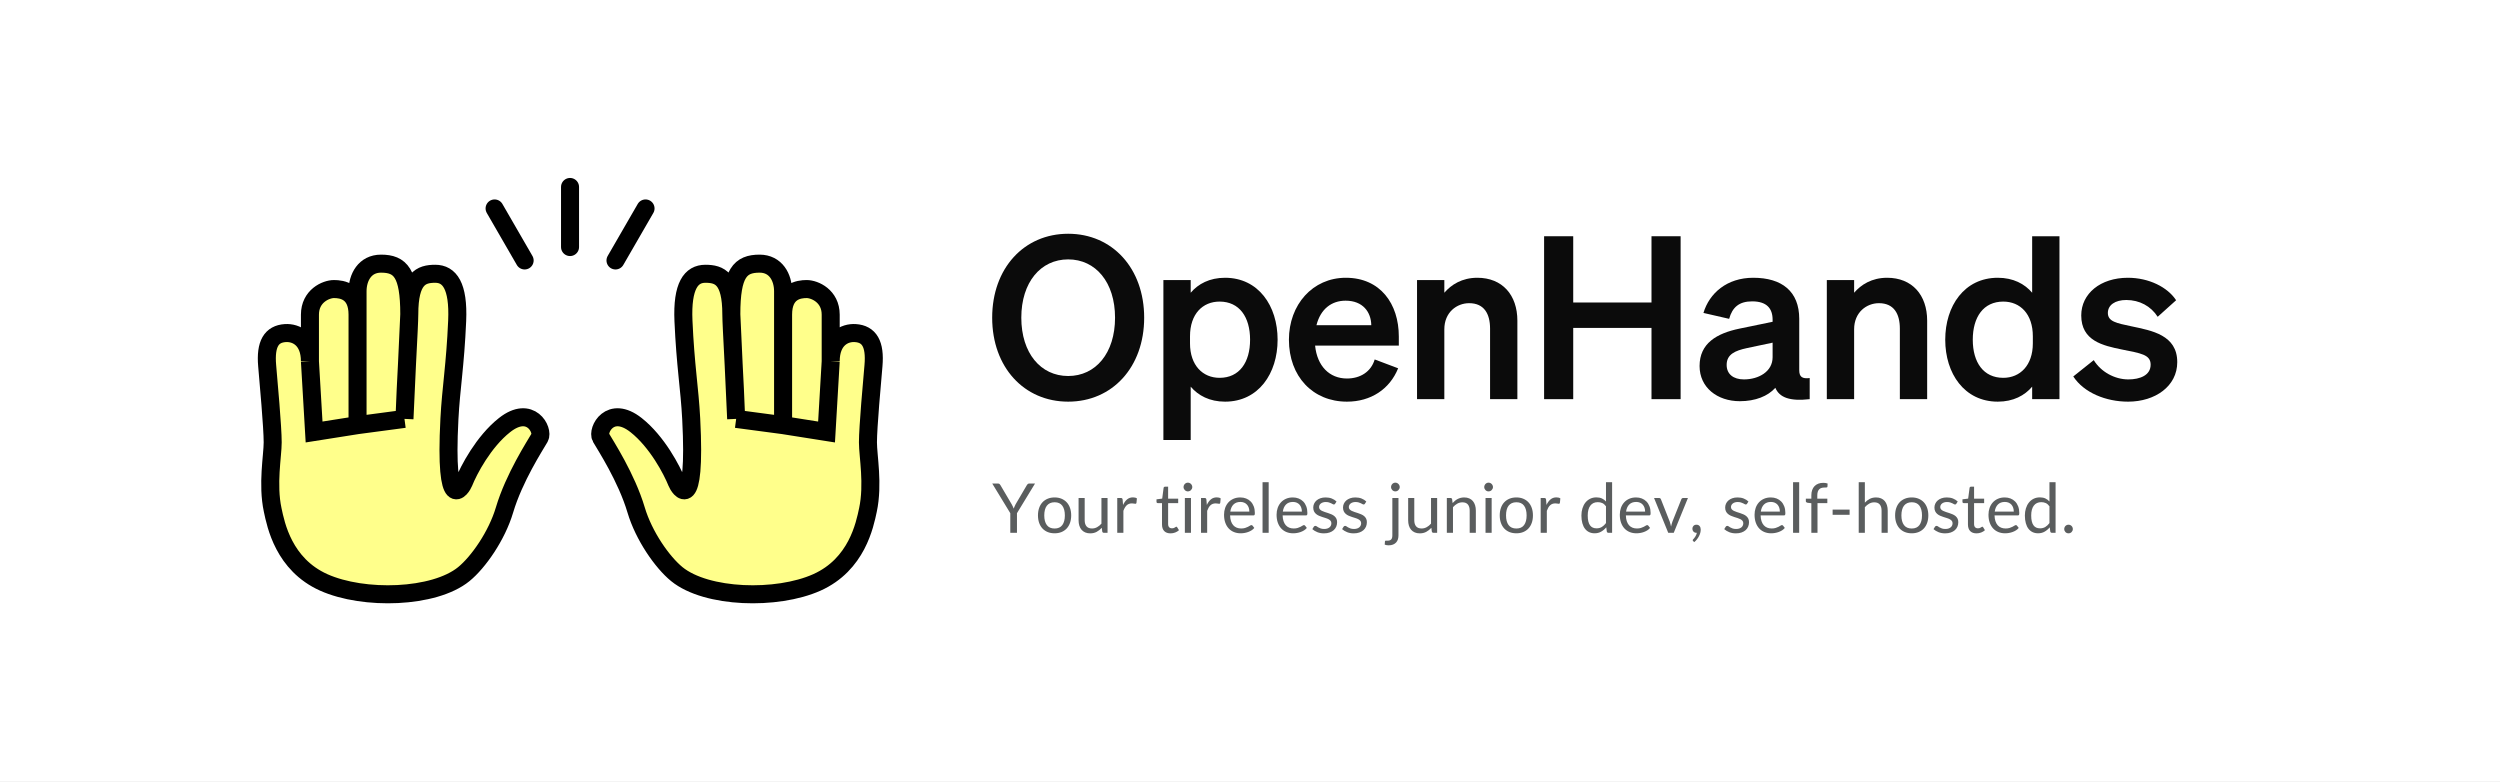
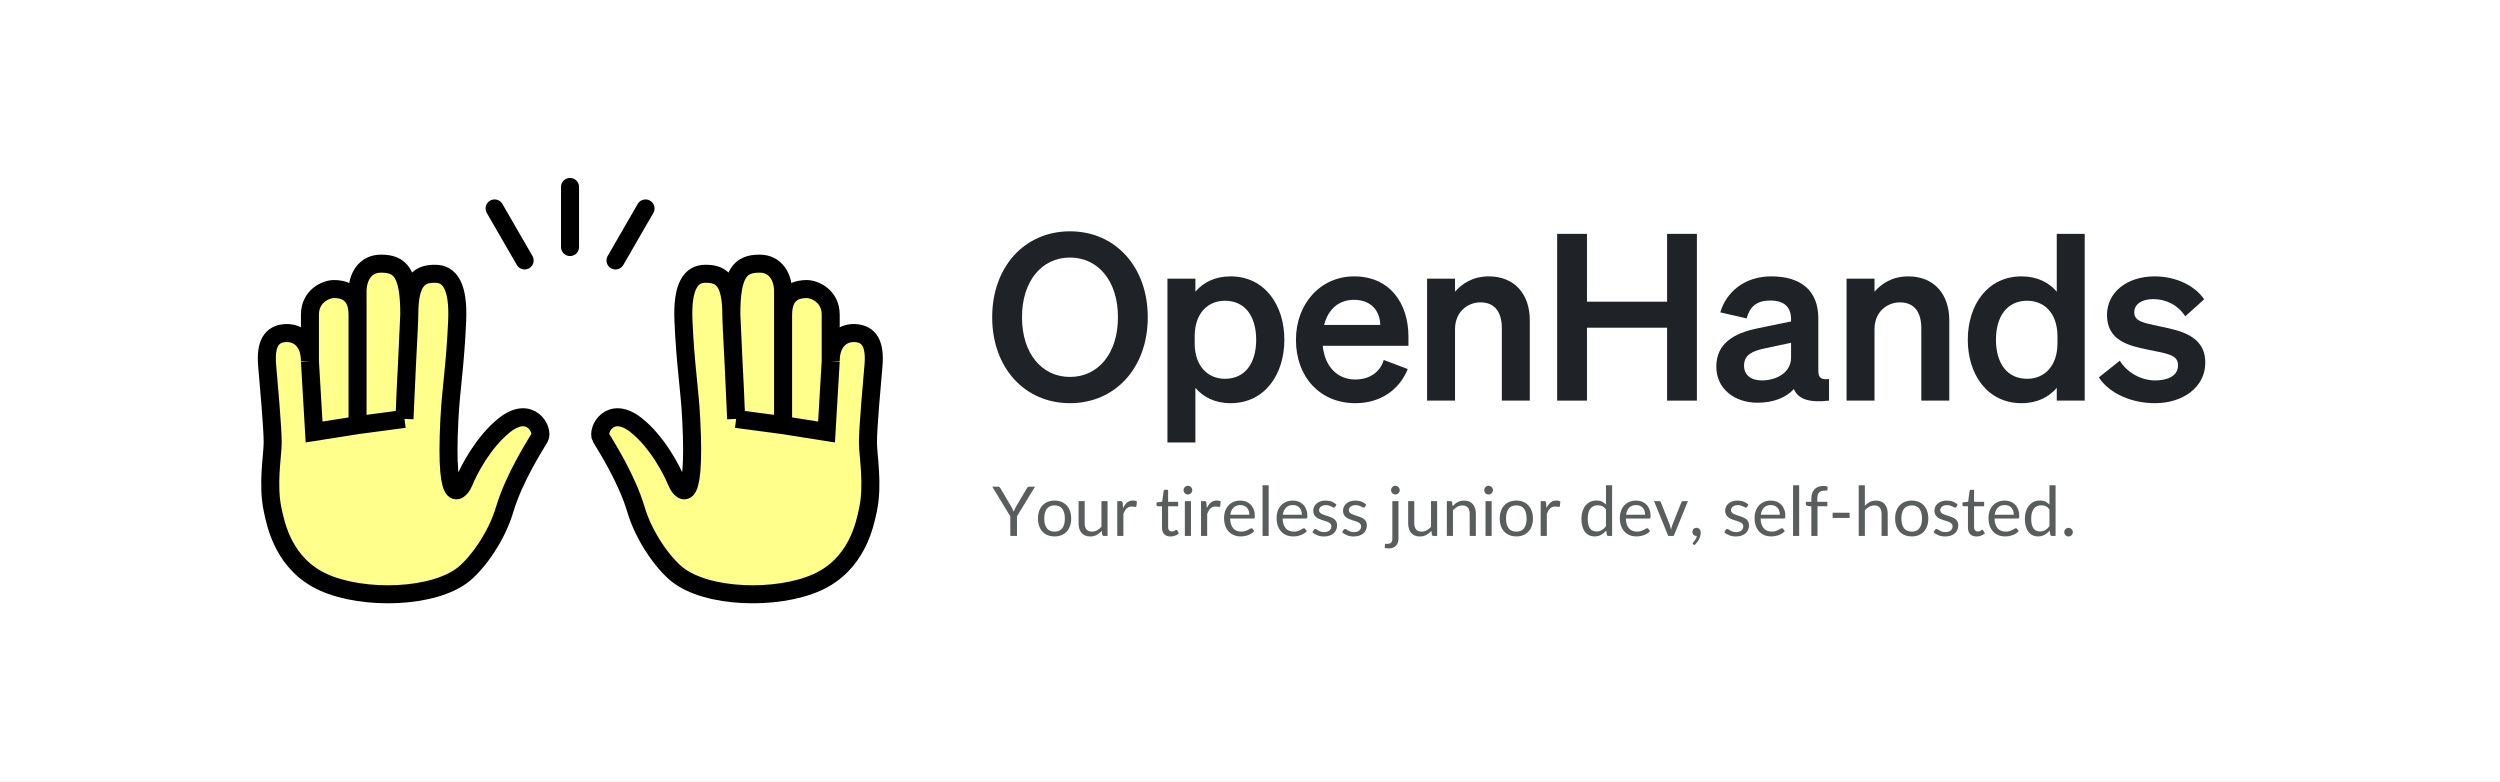
<svg xmlns="http://www.w3.org/2000/svg" viewBox="0 0 1600 500" width="1600" height="500" role="img" aria-label="openhands">
  <rect width="1600" height="500" fill="#ffffff" />
  <g transform="translate(160.46,111.41) scale(9.1832)">
    <g fill="none">
      <path d="M22.254 5.085V0.898" stroke="black" stroke-width="1.256" stroke-linecap="round" />
      <path d="M25.422 6.02L27.516 2.395" stroke="black" stroke-width="1.256" stroke-linecap="round" />
      <path d="M19.09 6.02L16.996 2.395" stroke="black" stroke-width="1.256" stroke-linecap="round" />
      <path d="M29.697 27.881C28.683 27.056 27.398 25.218 26.86 23.41C26.187 21.149 24.731 18.922 24.407 18.36C24.12 17.862 25.032 16.053 26.86 17.496C28.322 18.65 29.36 20.637 29.697 21.486C29.833 21.83 31.054 23.887 30.699 17.061C30.586 14.903 30.295 13.356 30.159 10.229C30.052 7.775 30.698 6.948 31.688 6.948C32.679 6.948 33.495 7.27 33.495 9.773C33.495 6.891 34.113 6.242 35.467 6.242C36.596 6.242 37.102 7.205 37.102 8.166V9.797C37.102 8.166 38.187 8.013 38.745 8.013C39.303 8.013 40.42 8.497 40.42 9.797V13.056C40.42 11.488 41.399 11.031 42.137 11.081C43.099 11.145 43.534 11.826 43.401 13.356C43.306 14.448 43.016 17.641 43.016 18.696C43.016 19.643 43.401 21.606 43.016 23.41C42.794 24.45 42.247 27.207 39.458 28.458C36.669 29.708 31.765 29.564 29.697 27.881Z" fill="#FFFF8B" />
      <path d="M33.495 9.773C33.495 7.27 32.679 6.948 31.688 6.948C30.698 6.948 30.052 7.775 30.159 10.229C30.295 13.356 30.586 14.903 30.699 17.061C31.054 23.887 29.833 21.83 29.697 21.486C29.36 20.637 28.322 18.65 26.86 17.496C25.032 16.053 24.12 17.862 24.407 18.36C24.731 18.922 26.187 21.149 26.86 23.41C27.398 25.218 28.683 27.056 29.697 27.881C31.765 29.564 36.669 29.708 39.458 28.458C42.247 27.207 42.794 24.45 43.016 23.41C43.401 21.606 43.016 19.643 43.016 18.696C43.016 17.641 43.306 14.448 43.401 13.356C43.534 11.826 43.099 11.145 42.137 11.081C41.399 11.031 40.42 11.488 40.42 13.056M33.495 9.773C33.495 10.546 33.752 14.673 33.832 17.061M33.495 9.773L33.832 17.061M33.495 9.773C33.495 6.891 34.113 6.242 35.467 6.242C36.596 6.242 37.102 7.205 37.102 8.166V9.797M33.832 17.061L37.102 17.496M37.102 17.496V9.797M37.102 17.496L40.131 17.975L40.42 13.056M37.102 9.797C37.102 8.166 38.187 8.013 38.745 8.013C39.303 8.013 40.42 8.497 40.42 9.797V13.056" stroke="black" stroke-width="1.256" />
      <path d="M14.85 27.881C15.863 27.056 17.149 25.218 17.687 23.41C18.36 21.149 19.816 18.922 20.139 18.36C20.426 17.862 19.514 16.053 17.687 17.496C16.225 18.65 15.187 20.637 14.85 21.486C14.714 21.83 13.493 23.887 13.848 17.061C13.961 14.903 14.252 13.356 14.388 10.229C14.495 7.775 13.849 6.948 12.859 6.948C11.868 6.948 11.051 7.27 11.051 9.773C11.051 6.891 10.434 6.242 9.08 6.242C7.951 6.242 7.445 7.205 7.445 8.166V9.797C7.445 8.166 6.36 8.013 5.802 8.013C5.244 8.013 4.127 8.497 4.127 9.797V13.056C4.127 11.488 3.148 11.031 2.41 11.081C1.448 11.145 1.013 11.826 1.146 13.356C1.24 14.448 1.531 17.641 1.531 18.696C1.531 19.643 1.146 21.606 1.531 23.41C1.753 24.45 2.3 27.207 5.089 28.458C7.878 29.708 12.782 29.564 14.85 27.881Z" fill="#FFFF8B" />
      <path d="M11.051 9.773C11.051 7.27 11.868 6.948 12.859 6.948C13.849 6.948 14.495 7.775 14.388 10.229C14.252 13.356 13.961 14.903 13.848 17.061C13.493 23.887 14.714 21.83 14.85 21.486C15.187 20.637 16.225 18.65 17.687 17.496C19.514 16.053 20.426 17.862 20.139 18.36C19.816 18.922 18.36 21.149 17.687 23.41C17.149 25.218 15.863 27.056 14.85 27.881C12.782 29.564 7.878 29.708 5.089 28.458C2.3 27.207 1.753 24.45 1.531 23.41C1.146 21.606 1.531 19.643 1.531 18.696C1.531 17.641 1.24 14.448 1.146 13.356C1.013 11.826 1.448 11.145 2.41 11.081C3.148 11.031 4.127 11.488 4.127 13.056M11.051 9.773C11.051 10.546 10.795 14.673 10.715 17.061M11.051 9.773L10.715 17.061M11.051 9.773C11.051 6.891 10.434 6.242 9.08 6.242C7.951 6.242 7.445 7.205 7.445 8.166V9.797M10.715 17.061L7.445 17.496M7.445 17.496V9.797M7.445 17.496L4.416 17.975L4.127 13.056M7.445 9.797C7.445 8.166 6.36 8.013 5.802 8.013C5.244 8.013 4.127 8.497 4.127 9.797V13.056" stroke="black" stroke-width="1.256" />
    </g>
  </g>
-   <g transform="translate(356.62,123.42) scale(5.31707)">
-     <path d="M52.355 15.029C52.355 9.075 56.19 4.924 61.503 4.924C66.816 4.924 70.65 9.075 70.65 15.029C70.65 20.982 66.816 25.134 61.503 25.134C56.19 25.134 52.355 20.982 52.355 15.029ZM67.144 15.029C67.144 10.768 64.817 8.01 61.503 8.01C58.189 8.01 55.861 10.768 55.861 15.029C55.861 19.289 58.189 22.047 61.503 22.047C64.817 22.047 67.144 19.289 67.144 15.029Z" fill="#0b0b0b" />
-     <path d="M80.385 25.134C78.523 25.134 77.153 24.396 76.25 23.331V29.749H72.963V10.495H76.25V12.024C77.153 10.959 78.523 10.222 80.385 10.222C84.411 10.222 86.711 13.608 86.711 17.678C86.711 21.747 84.411 25.134 80.385 25.134ZM76.167 17.268V18.115C76.167 20.764 77.701 22.266 79.728 22.266C82.11 22.266 83.398 20.409 83.398 17.678C83.398 14.947 82.11 13.089 79.728 13.089C77.701 13.089 76.167 14.564 76.167 17.268Z" fill="#0b0b0b" />
-     <path d="M95.057 25.134C90.949 25.134 88.073 22.102 88.073 17.678C88.073 13.472 90.921 10.222 94.92 10.222C99.083 10.222 101.301 13.363 101.301 17.295V18.388H91.223C91.469 20.846 92.948 22.348 95.057 22.348C96.673 22.348 97.96 21.529 98.398 20.054L101.219 21.119C100.206 23.632 97.933 25.134 95.057 25.134ZM94.892 12.98C93.195 12.98 91.88 13.991 91.387 15.93H97.987C97.96 14.346 96.974 12.98 94.892 12.98Z" fill="#0b0b0b" />
-     <path d="M103.493 24.833V10.495H106.779V12.024C107.601 11.069 108.888 10.222 110.751 10.222C113.763 10.222 115.571 12.297 115.571 15.384V24.833H112.284V16.34C112.284 14.564 111.572 13.281 109.765 13.281C108.286 13.281 106.779 14.373 106.779 16.422V24.833H103.493Z" fill="#0b0b0b" />
-     <path d="M131.715 5.224H135.22V24.833H131.715V16.258H122.293V24.833H118.788V5.224H122.293V13.199H131.715V5.224Z" fill="#0b0b0b" />
-     <path d="M142.35 25.079C139.611 25.079 137.502 23.413 137.502 20.846C137.502 18.115 139.556 16.913 142.322 16.34L146.293 15.52V15.274C146.293 13.909 145.581 13.062 143.828 13.062C142.267 13.062 141.446 13.772 141.062 15.165L137.968 14.455C138.68 12.079 140.789 10.222 143.965 10.222C147.416 10.222 149.498 11.861 149.498 15.165V21.337C149.498 22.157 149.854 22.403 150.757 22.293V24.833C148.375 25.106 147.115 24.642 146.622 23.468C145.718 24.478 144.212 25.079 142.35 25.079ZM146.293 19.781V18.033L143.199 18.688C141.802 18.989 140.761 19.426 140.761 20.709C140.761 21.829 141.583 22.457 142.843 22.457C144.595 22.457 146.293 21.529 146.293 19.781Z" fill="#0b0b0b" />
-     <path d="M152.818 24.833V10.495H156.105V12.024C156.926 11.069 158.213 10.222 160.076 10.222C163.088 10.222 164.896 12.297 164.896 15.384V24.833H161.609V16.34C161.609 14.564 160.897 13.281 159.09 13.281C157.611 13.281 156.105 14.373 156.105 16.422V24.833H152.818Z" fill="#0b0b0b" />
-     <path d="M173.399 25.134C169.373 25.134 167.072 21.747 167.072 17.678C167.072 13.608 169.373 10.222 173.399 10.222C175.261 10.222 176.63 10.959 177.534 12.024V5.224H180.821V24.833H177.534V23.331C176.63 24.396 175.261 25.134 173.399 25.134ZM177.616 17.268C177.616 14.564 176.083 13.089 174.056 13.089C171.673 13.089 170.386 14.947 170.386 17.678C170.386 20.409 171.673 22.266 174.056 22.266C176.083 22.266 177.616 20.764 177.616 18.115V17.268Z" fill="#0b0b0b" />
-     <path d="M182.484 22.102L184.948 20.136C185.797 21.529 187.441 22.457 189.111 22.457C190.508 22.457 191.795 21.966 191.795 20.682C191.795 19.453 190.59 19.316 188.317 18.852C186.044 18.388 183.442 17.814 183.442 14.755C183.442 12.134 185.743 10.222 189.056 10.222C191.576 10.222 193.822 11.342 194.862 12.926L192.644 14.919C191.823 13.636 190.453 12.898 188.865 12.898C187.523 12.898 186.646 13.499 186.646 14.455C186.646 15.493 187.687 15.684 189.495 16.066C191.932 16.585 194.999 17.104 194.999 20.381C194.999 23.276 192.343 25.134 189.084 25.134C186.427 25.134 183.771 24.069 182.484 22.102Z" fill="#0b0b0b" />
+   <g transform="translate(350.04,121.24) scale(5.4428)">
+     <path d="M52.355 15.029C52.355 9.075 56.19 4.924 61.503 4.924C66.816 4.924 70.65 9.075 70.65 15.029C70.65 20.982 66.816 25.134 61.503 25.134C56.19 25.134 52.355 20.982 52.355 15.029ZM67.144 15.029C67.144 10.768 64.817 8.01 61.503 8.01C58.189 8.01 55.861 10.768 55.861 15.029C55.861 19.289 58.189 22.047 61.503 22.047C64.817 22.047 67.144 19.289 67.144 15.029Z" fill="#1f2328" />
+     <path d="M80.385 25.134C78.523 25.134 77.153 24.396 76.25 23.331V29.749H72.963V10.495H76.25V12.024C77.153 10.959 78.523 10.222 80.385 10.222C84.411 10.222 86.711 13.608 86.711 17.678C86.711 21.747 84.411 25.134 80.385 25.134ZM76.167 17.268V18.115C76.167 20.764 77.701 22.266 79.728 22.266C82.11 22.266 83.398 20.409 83.398 17.678C83.398 14.947 82.11 13.089 79.728 13.089C77.701 13.089 76.167 14.564 76.167 17.268Z" fill="#1f2328" />
+     <path d="M95.057 25.134C90.949 25.134 88.073 22.102 88.073 17.678C88.073 13.472 90.921 10.222 94.92 10.222C99.083 10.222 101.301 13.363 101.301 17.295V18.388H91.223C91.469 20.846 92.948 22.348 95.057 22.348C96.673 22.348 97.96 21.529 98.398 20.054L101.219 21.119C100.206 23.632 97.933 25.134 95.057 25.134ZM94.892 12.98C93.195 12.98 91.88 13.991 91.387 15.93H97.987C97.96 14.346 96.974 12.98 94.892 12.98Z" fill="#1f2328" />
+     <path d="M103.493 24.833V10.495H106.779V12.024C107.601 11.069 108.888 10.222 110.751 10.222C113.763 10.222 115.571 12.297 115.571 15.384V24.833H112.284V16.34C112.284 14.564 111.572 13.281 109.765 13.281C108.286 13.281 106.779 14.373 106.779 16.422V24.833H103.493Z" fill="#1f2328" />
+     <path d="M131.715 5.224H135.22V24.833H131.715V16.258H122.293V24.833H118.788V5.224H122.293V13.199H131.715V5.224Z" fill="#1f2328" />
+     <path d="M142.35 25.079C139.611 25.079 137.502 23.413 137.502 20.846C137.502 18.115 139.556 16.913 142.322 16.34L146.293 15.52V15.274C146.293 13.909 145.581 13.062 143.828 13.062C142.267 13.062 141.446 13.772 141.062 15.165L137.968 14.455C138.68 12.079 140.789 10.222 143.965 10.222C147.416 10.222 149.498 11.861 149.498 15.165V21.337C149.498 22.157 149.854 22.403 150.757 22.293V24.833C148.375 25.106 147.115 24.642 146.622 23.468C145.718 24.478 144.212 25.079 142.35 25.079ZM146.293 19.781V18.033L143.199 18.688C141.802 18.989 140.761 19.426 140.761 20.709C140.761 21.829 141.583 22.457 142.843 22.457C144.595 22.457 146.293 21.529 146.293 19.781Z" fill="#1f2328" />
+     <path d="M152.818 24.833V10.495H156.105V12.024C156.926 11.069 158.213 10.222 160.076 10.222C163.088 10.222 164.896 12.297 164.896 15.384V24.833H161.609V16.34C161.609 14.564 160.897 13.281 159.09 13.281C157.611 13.281 156.105 14.373 156.105 16.422V24.833H152.818Z" fill="#1f2328" />
+     <path d="M173.399 25.134C169.373 25.134 167.072 21.747 167.072 17.678C167.072 13.608 169.373 10.222 173.399 10.222C175.261 10.222 176.63 10.959 177.534 12.024V5.224H180.821V24.833H177.534V23.331C176.63 24.396 175.261 25.134 173.399 25.134ZM177.616 17.268C177.616 14.564 176.083 13.089 174.056 13.089C171.673 13.089 170.386 14.947 170.386 17.678C170.386 20.409 171.673 22.266 174.056 22.266C176.083 22.266 177.616 20.764 177.616 18.115V17.268Z" fill="#1f2328" />
+     <path d="M182.484 22.102L184.948 20.136C185.797 21.529 187.441 22.457 189.111 22.457C190.508 22.457 191.795 21.966 191.795 20.682C191.795 19.453 190.59 19.316 188.317 18.852C186.044 18.388 183.442 17.814 183.442 14.755C183.442 12.134 185.743 10.222 189.056 10.222C191.576 10.222 193.822 11.342 194.862 12.926L192.644 14.919C191.823 13.636 190.453 12.898 188.865 12.898C187.523 12.898 186.646 13.499 186.646 14.455C186.646 15.493 187.687 15.684 189.495 16.066C191.932 16.585 194.999 17.104 194.999 20.381C194.999 23.276 192.343 25.134 189.084 25.134C186.427 25.134 183.771 24.069 182.484 22.102Z" fill="#1f2328" />
  </g>
-   <g transform="translate(635.00,341)">
+   <g transform="translate(635.00,343)">
    <path d="M27.41-31.53L15.86-12.56L15.86 0L11.59 0L11.59-12.56L0.04-31.53L3.78-31.53Q4.36-31.53 4.69-31.25Q5.02-30.98 5.26-30.54L12.47-18.28Q12.87-17.51 13.20-16.84Q13.53-16.17 13.77-15.49Q14.01-16.17 14.32-16.84Q14.63-17.51 15-18.28L22.20-30.54Q22.40-30.91 22.75-31.22Q23.10-31.53 23.65-31.53L27.41-31.53M39.95-22.64Q42.39-22.64 44.35-21.82Q46.31-21.01 47.70-19.51Q49.08-18.02 49.82-15.89Q50.56-13.77 50.56-11.15Q50.56-8.51 49.82-6.40Q49.08-4.29 47.70-2.79Q46.31-1.30 44.35-0.49Q42.39 0.31 39.95 0.31Q37.49 0.31 35.52-0.49Q33.55-1.30 32.16-2.79Q30.78-4.29 30.04-6.40Q29.30-8.51 29.30-11.15Q29.30-13.77 30.04-15.89Q30.78-18.02 32.16-19.51Q33.55-21.01 35.52-21.82Q37.49-22.64 39.95-22.64M39.95-2.75Q43.25-2.75 44.88-4.96Q46.51-7.17 46.51-11.13Q46.51-15.11 44.88-17.34Q43.25-19.56 39.95-19.56Q38.28-19.56 37.04-18.99Q35.79-18.41 34.97-17.34Q34.14-16.26 33.74-14.68Q33.33-13.11 33.33-11.13Q33.33-7.17 34.97-4.96Q36.61-2.75 39.95-2.75M69.92-22.29L73.83-22.29L73.83 0L71.50 0Q70.66 0 70.44-0.81L70.14-3.21Q68.68-1.61 66.88-0.63Q65.08 0.35 62.74 0.35Q60.92 0.35 59.52-0.25Q58.12-0.86 57.18-1.96Q56.23-3.06 55.76-4.62Q55.29-6.18 55.29-8.07L55.29-22.29L59.20-22.29L59.20-8.07Q59.20-5.54 60.36-4.16Q61.51-2.77 63.89-2.77Q65.63-2.77 67.13-3.60Q68.64-4.42 69.92-5.87L69.92-22.29M83.49-21.21L83.75-17.82Q84.81-20.11 86.35-21.39Q87.89-22.68 90.11-22.68Q90.82-22.68 91.47-22.53Q92.11-22.37 92.62-22.04L92.33-19.12Q92.20-18.57 91.67-18.57Q91.37-18.57 90.77-18.70Q90.18-18.83 89.43-18.83Q88.37-18.83 87.55-18.52Q86.72-18.22 86.08-17.61Q85.43-17.01 84.91-16.11Q84.39-15.22 83.97-14.08L83.97 0L80.04 0L80.04-22.29L82.28-22.29Q82.92-22.29 83.16-22.04Q83.40-21.80 83.49-21.21M114.16 0.35Q111.52 0.35 110.10-1.12Q108.68-2.60 108.68-5.37L108.68-19.01L106-19.01Q105.64-19.01 105.40-19.22Q105.16-19.43 105.16-19.87L105.16-21.43L108.81-21.89L109.71-28.78Q109.78-29.11 110.01-29.31Q110.24-29.52 110.62-29.52L112.60-29.52L112.60-21.85L119.04-21.85L119.04-19.01L112.60-19.01L112.60-5.63Q112.60-4.22 113.28-3.54Q113.96-2.86 115.04-2.86Q115.65-2.86 116.10-3.02Q116.56-3.19 116.89-3.39Q117.22-3.59 117.45-3.75Q117.68-3.92 117.85-3.92Q118.16-3.92 118.40-3.54L119.55-1.67Q118.54-0.73 117.11-0.19Q115.68 0.35 114.16 0.35M123.31-22.29L127.23-22.29L127.23 0L123.31 0L123.31-22.29M128.06-29.28Q128.06-28.71 127.83-28.21Q127.60-27.72 127.21-27.33Q126.83-26.95 126.31-26.73Q125.80-26.51 125.22-26.51Q124.65-26.51 124.16-26.73Q123.66-26.95 123.29-27.33Q122.91-27.72 122.69-28.21Q122.47-28.71 122.47-29.28Q122.47-29.85 122.69-30.37Q122.91-30.89 123.29-31.27Q123.66-31.66 124.16-31.88Q124.65-32.10 125.22-32.10Q125.80-32.10 126.31-31.88Q126.83-31.66 127.21-31.27Q127.60-30.89 127.83-30.37Q128.06-29.85 128.06-29.28M137.10-21.21L137.37-17.82Q138.42-20.11 139.96-21.39Q141.50-22.68 143.73-22.68Q144.43-22.68 145.08-22.53Q145.73-22.37 146.23-22.04L145.95-19.12Q145.82-18.57 145.29-18.57Q144.98-18.57 144.39-18.70Q143.79-18.83 143.04-18.83Q141.99-18.83 141.16-18.52Q140.34-18.22 139.69-17.61Q139.04-17.01 138.52-16.11Q138.01-15.22 137.59-14.08L137.59 0L133.65 0L133.65-22.29L135.89-22.29Q136.53-22.29 136.77-22.04Q137.02-21.80 137.10-21.21M152.39-13.57L164.58-13.57Q164.58-14.94 164.20-16.07Q163.81-17.20 163.07-18.03Q162.34-18.85 161.28-19.30Q160.23-19.76 158.88-19.76Q156.07-19.76 154.43-18.12Q152.79-16.48 152.39-13.57M166.65-4.55L167.75-3.12Q167.02-2.24 166.01-1.59Q165-0.95 163.84-0.53Q162.69-0.11 161.46 0.10Q160.23 0.31 159.02 0.31Q156.71 0.31 154.76-0.47Q152.81-1.25 151.39-2.76Q149.97-4.27 149.18-6.49Q148.39-8.71 148.39-11.59Q148.39-13.93 149.10-15.95Q149.82-17.97 151.16-19.46Q152.50-20.94 154.44-21.79Q156.38-22.64 158.80-22.64Q160.80-22.64 162.50-21.97Q164.21-21.30 165.45-20.03Q166.69-18.77 167.40-16.91Q168.10-15.05 168.10-12.67Q168.10-11.75 167.90-11.44Q167.71-11.13 167.16-11.13L152.26-11.13Q152.33-9.02 152.84-7.46Q153.36-5.90 154.29-4.85Q155.21-3.81 156.49-3.29Q157.76-2.77 159.35-2.77Q160.82-2.77 161.89-3.11Q162.95-3.45 163.72-3.85Q164.49-4.25 165.01-4.59Q165.53-4.93 165.90-4.93Q166.39-4.93 166.65-4.55M173.03-32.41L176.95-32.41L176.95 0L173.03 0L173.03-32.41M186.01-13.57L198.20-13.57Q198.20-14.94 197.81-16.07Q197.43-17.20 196.69-18.03Q195.95-18.85 194.90-19.30Q193.84-19.76 192.50-19.76Q189.68-19.76 188.04-18.12Q186.41-16.48 186.01-13.57M200.27-4.55L201.37-3.12Q200.64-2.24 199.63-1.59Q198.62-0.95 197.46-0.53Q196.31-0.11 195.07 0.10Q193.84 0.31 192.63 0.31Q190.32 0.31 188.37-0.47Q186.43-1.25 185.01-2.76Q183.59-4.27 182.80-6.49Q182.01-8.71 182.01-11.59Q182.01-13.93 182.72-15.95Q183.44-17.97 184.78-19.46Q186.12-20.94 188.06-21.79Q189.99-22.64 192.41-22.64Q194.41-22.64 196.12-21.97Q197.82-21.30 199.07-20.03Q200.31-18.77 201.01-16.91Q201.72-15.05 201.72-12.67Q201.72-11.75 201.52-11.44Q201.32-11.13 200.77-11.13L185.88-11.13Q185.94-9.02 186.46-7.46Q186.98-5.90 187.90-4.85Q188.83-3.81 190.10-3.29Q191.38-2.77 192.96-2.77Q194.44-2.77 195.50-3.11Q196.57-3.45 197.34-3.85Q198.11-4.25 198.63-4.59Q199.14-4.93 199.52-4.93Q200-4.93 200.27-4.55M220.37-20.04L219.49-18.61Q219.23-18.13 218.68-18.13Q218.35-18.13 217.93-18.37Q217.51-18.61 216.91-18.91Q216.30-19.21 215.47-19.46Q214.63-19.71 213.49-19.71Q212.50-19.71 211.71-19.46Q210.91-19.21 210.35-18.77Q209.79-18.33 209.49-17.74Q209.20-17.16 209.20-16.48Q209.20-15.62 209.69-15.05Q210.19-14.48 211-14.06Q211.82-13.64 212.85-13.32Q213.88-13 214.97-12.64Q216.06-12.28 217.10-11.84Q218.13-11.40 218.94-10.74Q219.76-10.08 220.25-9.12Q220.75-8.16 220.75-6.82Q220.75-5.28 220.20-3.97Q219.65-2.66 218.57-1.70Q217.49-0.75 215.93-0.20Q214.37 0.35 212.32 0.35Q209.99 0.35 208.10-0.41Q206.21-1.17 204.89-2.35L205.81-3.85Q205.99-4.14 206.23-4.29Q206.47-4.44 206.84-4.44Q207.24-4.44 207.68-4.14Q208.12-3.83 208.75-3.45Q209.37-3.08 210.28-2.77Q211.18-2.46 212.52-2.46Q213.66-2.46 214.52-2.76Q215.38-3.06 215.95-3.56Q216.52-4.07 216.80-4.73Q217.07-5.39 217.07-6.14Q217.07-7.06 216.58-7.67Q216.08-8.27 215.27-8.70Q214.46-9.13 213.41-9.45Q212.37-9.77 211.28-10.12Q210.19-10.47 209.14-10.92Q208.10-11.37 207.28-12.06Q206.47-12.74 205.97-13.74Q205.48-14.74 205.48-16.17Q205.48-17.45 206.01-18.62Q206.54-19.80 207.55-20.69Q208.56-21.58 210.03-22.11Q211.51-22.64 213.40-22.64Q215.60-22.64 217.35-21.95Q219.10-21.25 220.37-20.04M239.43-20.04L238.55-18.61Q238.28-18.13 237.73-18.13Q237.40-18.13 236.98-18.37Q236.57-18.61 235.96-18.91Q235.36-19.21 234.52-19.46Q233.68-19.71 232.54-19.71Q231.55-19.71 230.76-19.46Q229.97-19.21 229.40-18.77Q228.84-18.33 228.55-17.74Q228.25-17.16 228.25-16.48Q228.25-15.62 228.74-15.05Q229.24-14.48 230.05-14.06Q230.87-13.64 231.90-13.32Q232.94-13 234.02-12.64Q235.11-12.28 236.15-11.84Q237.18-11.40 238-10.74Q238.81-10.08 239.30-9.12Q239.80-8.16 239.80-6.82Q239.80-5.28 239.25-3.97Q238.70-2.66 237.62-1.70Q236.54-0.75 234.98-0.20Q233.42 0.35 231.37 0.35Q229.04 0.35 227.15-0.41Q225.26-1.17 223.94-2.35L224.86-3.85Q225.04-4.14 225.28-4.29Q225.52-4.44 225.90-4.44Q226.29-4.44 226.73-4.14Q227.17-3.83 227.80-3.45Q228.43-3.08 229.33-2.77Q230.23-2.46 231.57-2.46Q232.72-2.46 233.57-2.76Q234.43-3.06 235-3.56Q235.58-4.07 235.85-4.73Q236.13-5.39 236.13-6.14Q236.13-7.06 235.63-7.67Q235.14-8.27 234.32-8.70Q233.51-9.13 232.46-9.45Q231.42-9.77 230.33-10.12Q229.24-10.47 228.19-10.92Q227.15-11.37 226.34-12.06Q225.52-12.74 225.03-13.74Q224.53-14.74 224.53-16.17Q224.53-17.45 225.06-18.62Q225.59-19.80 226.60-20.69Q227.61-21.58 229.09-22.11Q230.56-22.64 232.45-22.64Q234.65-22.64 236.40-21.95Q238.15-21.25 239.43-20.04M256.10-22.29L260.02-22.29L260.02 1.65Q260.02 2.99 259.67 4.15Q259.31 5.30 258.54 6.16Q257.77 7.02 256.57 7.51Q255.38 8.01 253.70 8.01Q253 8.01 252.41 7.90Q251.81 7.79 251.22 7.57L251.37 5.46Q251.42 5.26 251.51 5.16Q251.61 5.06 251.79 5.04Q251.97 5.02 252.24 5.03Q252.52 5.04 252.93 5.04Q254.65 5.04 255.38 4.23Q256.10 3.43 256.10 1.65L256.10-22.29M260.83-29.28Q260.83-28.71 260.60-28.21Q260.37-27.72 259.98-27.33Q259.60-26.95 259.09-26.73Q258.59-26.51 258.02-26.51Q257.44-26.51 256.95-26.73Q256.45-26.95 256.08-27.33Q255.71-27.72 255.49-28.21Q255.27-28.71 255.27-29.28Q255.27-29.85 255.49-30.37Q255.71-30.89 256.08-31.27Q256.45-31.66 256.95-31.88Q257.44-32.10 258.02-32.10Q258.59-32.10 259.09-31.88Q259.60-31.66 259.98-31.27Q260.37-30.89 260.60-30.37Q260.83-29.85 260.83-29.28M280.85-22.29L284.77-22.29L284.77 0L282.44 0Q281.60 0 281.38-0.81L281.07-3.21Q279.62-1.61 277.82-0.63Q276.01 0.35 273.68 0.35Q271.85 0.35 270.46-0.25Q269.06-0.86 268.11-1.96Q267.17-3.06 266.69-4.62Q266.22-6.18 266.22-8.07L266.22-22.29L270.14-22.29L270.14-8.07Q270.14-5.54 271.29-4.16Q272.45-2.77 274.82-2.77Q276.56-2.77 278.07-3.60Q279.58-4.42 280.85-5.87L280.85-22.29M294.36-21.47L294.67-19.05Q295.39-19.87 296.21-20.53Q297.02-21.19 297.93-21.66Q298.85-22.13 299.87-22.38Q300.89-22.64 302.08-22.64Q303.91-22.64 305.30-22.03Q306.70-21.43 307.64-20.32Q308.57-19.21 309.06-17.64Q309.54-16.08 309.54-14.19L309.54 0L305.60 0L305.60-14.19Q305.60-16.72 304.45-18.12Q303.29-19.51 300.94-19.51Q299.20-19.51 297.69-18.68Q296.19-17.84 294.91-16.41L294.91 0L290.97 0L290.97-22.29L293.33-22.29Q294.16-22.29 294.36-21.47M315.74-22.29L319.66-22.29L319.66 0L315.74 0L315.74-22.29M320.50-29.28Q320.50-28.71 320.26-28.21Q320.03-27.72 319.65-27.33Q319.26-26.95 318.75-26.73Q318.23-26.51 317.66-26.51Q317.09-26.51 316.59-26.73Q316.10-26.95 315.72-27.33Q315.35-27.72 315.13-28.21Q314.91-28.71 314.91-29.28Q314.91-29.85 315.13-30.37Q315.35-30.89 315.72-31.27Q316.10-31.66 316.59-31.88Q317.09-32.10 317.66-32.10Q318.23-32.10 318.75-31.88Q319.26-31.66 319.65-31.27Q320.03-30.89 320.26-30.37Q320.50-29.85 320.50-29.28M335.48-22.64Q337.92-22.64 339.88-21.82Q341.84-21.01 343.22-19.51Q344.61-18.02 345.34-15.89Q346.08-13.77 346.08-11.15Q346.08-8.51 345.34-6.40Q344.61-4.29 343.22-2.79Q341.84-1.30 339.88-0.49Q337.92 0.31 335.48 0.31Q333.01 0.31 331.04-0.49Q329.08-1.30 327.69-2.79Q326.30-4.29 325.57-6.40Q324.83-8.51 324.83-11.15Q324.83-13.77 325.57-15.89Q326.30-18.02 327.69-19.51Q329.08-21.01 331.04-21.82Q333.01-22.64 335.48-22.64M335.48-2.75Q338.78-2.75 340.41-4.96Q342.03-7.17 342.03-11.13Q342.03-15.11 340.41-17.34Q338.78-19.56 335.48-19.56Q333.81-19.56 332.56-18.99Q331.32-18.41 330.49-17.34Q329.67-16.26 329.26-14.68Q328.86-13.11 328.86-11.13Q328.86-7.17 330.49-4.96Q332.13-2.75 335.48-2.75M354.49-21.21L354.75-17.82Q355.81-20.11 357.35-21.39Q358.89-22.68 361.11-22.68Q361.81-22.68 362.46-22.53Q363.11-22.37 363.62-22.04L363.33-19.12Q363.20-18.57 362.67-18.57Q362.36-18.57 361.77-18.70Q361.17-18.83 360.43-18.83Q359.37-18.83 358.54-18.52Q357.72-18.22 357.07-17.61Q356.42-17.01 355.90-16.11Q355.39-15.22 354.97-14.08L354.97 0L351.03 0L351.03-22.29L353.28-22.29Q353.91-22.29 354.16-22.04Q354.40-21.80 354.49-21.21M392.83-6.23L392.83-16.98Q391.73-18.46 390.46-19.04Q389.18-19.62 387.60-19.62Q384.49-19.62 382.82-17.40Q381.15-15.18 381.15-11.07Q381.15-8.89 381.52-7.34Q381.90-5.79 382.62-4.79Q383.35-3.78 384.41-3.32Q385.46-2.86 386.80-2.86Q388.74-2.86 390.18-3.74Q391.62-4.62 392.83-6.23M392.83-32.41L396.75-32.41L396.75 0L394.42 0Q393.58 0 393.36-0.81L393.01-3.52Q391.58-1.80 389.75-0.75Q387.93 0.31 385.53 0.31Q383.61 0.31 382.05-0.43Q380.49-1.17 379.39-2.60Q378.29-4.03 377.70-6.16Q377.10-8.29 377.10-11.07Q377.10-13.53 377.76-15.65Q378.42-17.78 379.65-19.34Q380.89-20.90 382.68-21.79Q384.47-22.68 386.72-22.68Q388.76-22.68 390.22-21.99Q391.69-21.30 392.83-20.06L392.83-32.41M405.68-13.57L417.87-13.57Q417.87-14.94 417.48-16.07Q417.10-17.20 416.36-18.03Q415.62-18.85 414.57-19.30Q413.51-19.76 412.17-19.76Q409.35-19.76 407.71-18.12Q406.08-16.48 405.68-13.57M419.94-4.55L421.04-3.12Q420.31-2.24 419.30-1.59Q418.29-0.95 417.13-0.53Q415.98-0.11 414.74 0.10Q413.51 0.31 412.30 0.31Q409.99 0.31 408.04-0.47Q406.10-1.25 404.68-2.76Q403.26-4.27 402.47-6.49Q401.68-8.71 401.68-11.59Q401.68-13.93 402.39-15.95Q403.11-17.97 404.45-19.46Q405.79-20.94 407.73-21.79Q409.66-22.64 412.08-22.64Q414.08-22.64 415.79-21.97Q417.49-21.30 418.74-20.03Q419.98-18.77 420.68-16.91Q421.39-15.05 421.39-12.67Q421.39-11.75 421.19-11.44Q420.99-11.13 420.44-11.13L405.55-11.13Q405.61-9.02 406.13-7.46Q406.65-5.90 407.57-4.85Q408.50-3.81 409.77-3.29Q411.05-2.77 412.63-2.77Q414.11-2.77 415.17-3.11Q416.24-3.45 417.01-3.85Q417.78-4.25 418.30-4.59Q418.81-4.93 419.19-4.93Q419.67-4.93 419.94-4.55M442.22-22.29L445.28-22.29L436.19 0L432.67 0L423.59-22.29L426.78-22.29Q427.26-22.29 427.57-22.04Q427.88-21.80 427.99-21.47L433.64-7.13Q433.91-6.31 434.10-5.54Q434.30-4.77 434.48-4Q434.65-4.77 434.85-5.54Q435.05-6.31 435.34-7.13L441.06-21.47Q441.19-21.82 441.50-22.05Q441.80-22.29 442.22-22.29M449.31 5.96L448.65 5.32Q448.47 5.17 448.40 5.04Q448.34 4.91 448.34 4.71Q448.34 4.55 448.44 4.40Q448.54 4.25 448.67 4.11Q448.89 3.87 449.23 3.48Q449.57 3.08 449.92 2.54Q450.27 2 450.57 1.35Q450.87 0.70 451-0.02Q450.93 0 450.86 0Q450.78 0 450.71 0Q449.57 0 448.85-0.76Q448.14-1.52 448.14-2.71Q448.14-3.74 448.85-4.47Q449.57-5.19 450.76-5.19Q451.42-5.19 451.92-4.95Q452.43-4.71 452.77-4.28Q453.11-3.85 453.29-3.29Q453.46-2.73 453.46-2.07Q453.46-1.08 453.19-0.01Q452.91 1.06 452.37 2.10Q451.84 3.15 451.07 4.14Q450.30 5.13 449.31 5.96M484-20.04L483.12-18.61Q482.86-18.13 482.31-18.13Q481.98-18.13 481.56-18.37Q481.14-18.61 480.53-18.91Q479.93-19.21 479.09-19.46Q478.26-19.71 477.11-19.71Q476.12-19.71 475.33-19.46Q474.54-19.21 473.98-18.77Q473.42-18.33 473.12-17.74Q472.82-17.16 472.82-16.48Q472.82-15.62 473.32-15.05Q473.81-14.48 474.63-14.06Q475.44-13.64 476.48-13.32Q477.51-13 478.60-12.64Q479.69-12.28 480.72-11.84Q481.76-11.40 482.57-10.74Q483.38-10.08 483.88-9.12Q484.37-8.16 484.37-6.82Q484.37-5.28 483.82-3.97Q483.27-2.66 482.20-1.70Q481.12-0.75 479.56-0.20Q477.99 0.35 475.95 0.35Q473.62 0.35 471.72-0.41Q469.83-1.17 468.51-2.35L469.44-3.85Q469.61-4.14 469.85-4.29Q470.10-4.44 470.47-4.44Q470.87-4.44 471.31-4.14Q471.75-3.83 472.37-3.45Q473-3.08 473.90-2.77Q474.80-2.46 476.15-2.46Q477.29-2.46 478.15-2.76Q479.01-3.06 479.58-3.56Q480.15-4.07 480.42-4.73Q480.70-5.39 480.70-6.14Q480.70-7.06 480.20-7.67Q479.71-8.27 478.90-8.70Q478.08-9.13 477.04-9.45Q475.99-9.77 474.90-10.12Q473.81-10.47 472.77-10.92Q471.72-11.37 470.91-12.06Q470.10-12.74 469.60-13.74Q469.11-14.74 469.11-16.17Q469.11-17.45 469.63-18.62Q470.16-19.80 471.17-20.69Q472.19-21.58 473.66-22.11Q475.13-22.64 477.03-22.64Q479.23-22.64 480.97-21.95Q482.72-21.25 484-20.04M491.92-13.57L504.11-13.57Q504.11-14.94 503.72-16.07Q503.34-17.20 502.60-18.03Q501.86-18.85 500.81-19.30Q499.75-19.76 498.41-19.76Q495.59-19.76 493.95-18.12Q492.32-16.48 491.92-13.57M506.18-4.55L507.28-3.12Q506.55-2.24 505.54-1.59Q504.53-0.95 503.37-0.53Q502.22-0.11 500.98 0.10Q499.75 0.31 498.54 0.31Q496.23 0.31 494.28-0.47Q492.34-1.25 490.92-2.76Q489.50-4.27 488.71-6.49Q487.92-8.71 487.92-11.59Q487.92-13.93 488.63-15.95Q489.35-17.97 490.69-19.46Q492.03-20.94 493.97-21.79Q495.90-22.64 498.32-22.64Q500.32-22.64 502.03-21.97Q503.73-21.30 504.98-20.03Q506.22-18.77 506.92-16.91Q507.63-15.05 507.63-12.67Q507.63-11.75 507.43-11.44Q507.23-11.13 506.68-11.13L491.79-11.13Q491.85-9.02 492.37-7.46Q492.89-5.90 493.81-4.85Q494.74-3.81 496.01-3.29Q497.29-2.77 498.87-2.77Q500.35-2.77 501.41-3.11Q502.48-3.45 503.25-3.85Q504.02-4.25 504.54-4.59Q505.05-4.93 505.43-4.93Q505.91-4.93 506.18-4.55M512.56-32.41L516.47-32.41L516.47 0L512.56 0L512.56-32.41M528.20 0L524.26 0L524.26-18.94L521.80-19.23Q521.33-19.34 521.04-19.57Q520.74-19.80 520.74-20.24L520.74-21.85L524.26-21.85L524.26-24Q524.26-25.92 524.80-27.40Q525.34-28.89 526.34-29.91Q527.34-30.93 528.75-31.46Q530.16-31.99 531.92-31.99Q533.41-31.99 534.67-31.55L534.58-29.59Q534.53-29.06 533.99-29.02Q533.46-28.97 532.55-28.97Q531.54-28.97 530.72-28.71Q529.89-28.45 529.30-27.85Q528.70-27.26 528.38-26.29Q528.07-25.32 528.07-23.89L528.07-21.85L534.49-21.85L534.49-19.01L528.20-19.01L528.20 0M537.88-11.53L537.88-14.85L548.75-14.85L548.75-11.53L537.88-11.53M558.51-32.41L558.51-19.32Q559.94-20.83 561.68-21.74Q563.42-22.64 565.69-22.64Q567.51-22.64 568.91-22.03Q570.31-21.43 571.24-20.32Q572.18-19.21 572.66-17.64Q573.14-16.08 573.14-14.19L573.14 0L569.21 0L569.21-14.19Q569.21-16.72 568.05-18.12Q566.90-19.51 564.54-19.51Q562.80-19.51 561.30-18.68Q559.79-17.84 558.51-16.41L558.51 0L554.58 0L554.58-32.41L558.51-32.41M588.52-22.64Q590.96-22.64 592.92-21.82Q594.88-21.01 596.27-19.51Q597.65-18.02 598.39-15.89Q599.13-13.77 599.13-11.15Q599.13-8.51 598.39-6.40Q597.65-4.29 596.27-2.79Q594.88-1.30 592.92-0.49Q590.96 0.31 588.52 0.31Q586.06 0.31 584.09-0.49Q582.12-1.30 580.73-2.79Q579.35-4.29 578.61-6.40Q577.87-8.51 577.87-11.15Q577.87-13.77 578.61-15.89Q579.35-18.02 580.73-19.51Q582.12-21.01 584.09-21.82Q586.06-22.64 588.52-22.64M588.52-2.75Q591.82-2.75 593.45-4.96Q595.08-7.17 595.08-11.13Q595.08-15.11 593.45-17.34Q591.82-19.56 588.52-19.56Q586.85-19.56 585.61-18.99Q584.36-18.41 583.54-17.34Q582.71-16.26 582.31-14.68Q581.90-13.11 581.90-11.13Q581.90-7.17 583.54-4.96Q585.18-2.75 588.52-2.75M617.94-20.04L617.06-18.61Q616.79-18.13 616.24-18.13Q615.91-18.13 615.49-18.37Q615.08-18.61 614.47-18.91Q613.87-19.21 613.03-19.46Q612.19-19.71 611.05-19.71Q610.06-19.71 609.27-19.46Q608.48-19.21 607.91-18.77Q607.35-18.33 607.06-17.74Q606.76-17.16 606.76-16.48Q606.76-15.62 607.25-15.05Q607.75-14.48 608.56-14.06Q609.38-13.64 610.41-13.32Q611.45-13 612.53-12.64Q613.62-12.28 614.66-11.84Q615.69-11.40 616.51-10.74Q617.32-10.08 617.81-9.12Q618.31-8.16 618.31-6.82Q618.31-5.28 617.76-3.97Q617.21-2.66 616.13-1.70Q615.05-0.75 613.49-0.20Q611.93 0.35 609.88 0.35Q607.55 0.35 605.66-0.41Q603.77-1.17 602.45-2.35L603.37-3.85Q603.55-4.14 603.79-4.29Q604.03-4.44 604.41-4.44Q604.80-4.44 605.24-4.14Q605.68-3.83 606.31-3.45Q606.94-3.08 607.84-2.77Q608.74-2.46 610.08-2.46Q611.23-2.46 612.08-2.76Q612.94-3.06 613.51-3.56Q614.09-4.07 614.36-4.73Q614.64-5.39 614.64-6.14Q614.64-7.06 614.14-7.67Q613.65-8.27 612.83-8.70Q612.02-9.13 610.97-9.45Q609.93-9.77 608.84-10.12Q607.75-10.47 606.70-10.92Q605.66-11.37 604.85-12.06Q604.03-12.74 603.54-13.74Q603.04-14.74 603.04-16.17Q603.04-17.45 603.57-18.62Q604.10-19.80 605.11-20.69Q606.12-21.58 607.60-22.11Q609.07-22.64 610.96-22.64Q613.16-22.64 614.91-21.95Q616.66-21.25 617.94-20.04M629.97 0.35Q627.33 0.35 625.91-1.12Q624.49-2.60 624.49-5.37L624.49-19.01L621.81-19.01Q621.46-19.01 621.21-19.22Q620.97-19.43 620.97-19.87L620.97-21.43L624.62-21.89L625.53-28.78Q625.59-29.11 625.82-29.31Q626.05-29.52 626.43-29.52L628.41-29.52L628.41-21.85L634.85-21.85L634.85-19.01L628.41-19.01L628.41-5.63Q628.41-4.22 629.09-3.54Q629.77-2.86 630.85-2.86Q631.47-2.86 631.92-3.02Q632.37-3.19 632.70-3.39Q633.03-3.59 633.26-3.75Q633.49-3.92 633.67-3.92Q633.97-3.92 634.22-3.54L635.36-1.67Q634.35-0.73 632.92-0.19Q631.49 0.35 629.97 0.35M641.63-13.57L653.82-13.57Q653.82-14.94 653.43-16.07Q653.05-17.20 652.31-18.03Q651.57-18.85 650.52-19.30Q649.46-19.76 648.12-19.76Q645.30-19.76 643.66-18.12Q642.03-16.48 641.63-13.57M655.89-4.55L656.99-3.12Q656.26-2.24 655.25-1.59Q654.24-0.95 653.08-0.53Q651.93-0.11 650.69 0.10Q649.46 0.31 648.25 0.31Q645.94 0.31 644-0.47Q642.05-1.25 640.63-2.76Q639.21-4.27 638.42-6.49Q637.63-8.71 637.63-11.59Q637.63-13.93 638.34-15.95Q639.06-17.97 640.40-19.46Q641.74-20.94 643.68-21.79Q645.61-22.64 648.03-22.64Q650.03-22.64 651.74-21.97Q653.44-21.30 654.69-20.03Q655.93-18.77 656.63-16.91Q657.34-15.05 657.34-12.67Q657.34-11.75 657.14-11.44Q656.94-11.13 656.39-11.13L641.50-11.13Q641.56-9.02 642.08-7.46Q642.60-5.90 643.52-4.85Q644.45-3.81 645.72-3.29Q647-2.77 648.58-2.77Q650.06-2.77 651.12-3.11Q652.19-3.45 652.96-3.85Q653.73-4.25 654.25-4.59Q654.76-4.93 655.14-4.93Q655.62-4.93 655.89-4.55M676.65-6.23L676.65-16.98Q675.55-18.46 674.28-19.04Q673-19.62 671.42-19.62Q668.32-19.62 666.64-17.40Q664.97-15.18 664.97-11.07Q664.97-8.89 665.35-7.34Q665.72-5.79 666.45-4.79Q667.17-3.78 668.23-3.32Q669.28-2.86 670.63-2.86Q672.56-2.86 674-3.74Q675.44-4.62 676.65-6.23M676.65-32.41L680.57-32.41L680.57 0L678.24 0Q677.40 0 677.18-0.81L676.83-3.52Q675.40-1.80 673.57-0.75Q671.75 0.31 669.35 0.31Q667.44 0.31 665.87-0.43Q664.31-1.17 663.21-2.60Q662.11-4.03 661.52-6.16Q660.92-8.29 660.92-11.07Q660.92-13.53 661.58-15.65Q662.24-17.78 663.48-19.34Q664.71-20.90 666.50-21.79Q668.29-22.68 670.54-22.68Q672.58-22.68 674.05-21.99Q675.51-21.30 676.65-20.06L676.65-32.41M686.11-2.42Q686.11-2.99 686.32-3.50Q686.53-4 686.89-4.38Q687.26-4.75 687.76-4.97Q688.27-5.19 688.84-5.19Q689.41-5.19 689.92-4.97Q690.43-4.75 690.80-4.38Q691.17-4 691.39-3.50Q691.61-2.99 691.61-2.42Q691.61-1.83 691.39-1.33Q691.17-0.84 690.80-0.46Q690.43-0.09 689.92 0.12Q689.41 0.33 688.84 0.33Q688.27 0.33 687.76 0.12Q687.26-0.09 686.89-0.46Q686.53-0.84 686.32-1.33Q686.11-1.83 686.11-2.42" fill="#5a5d5e" />
  </g>
</svg>
